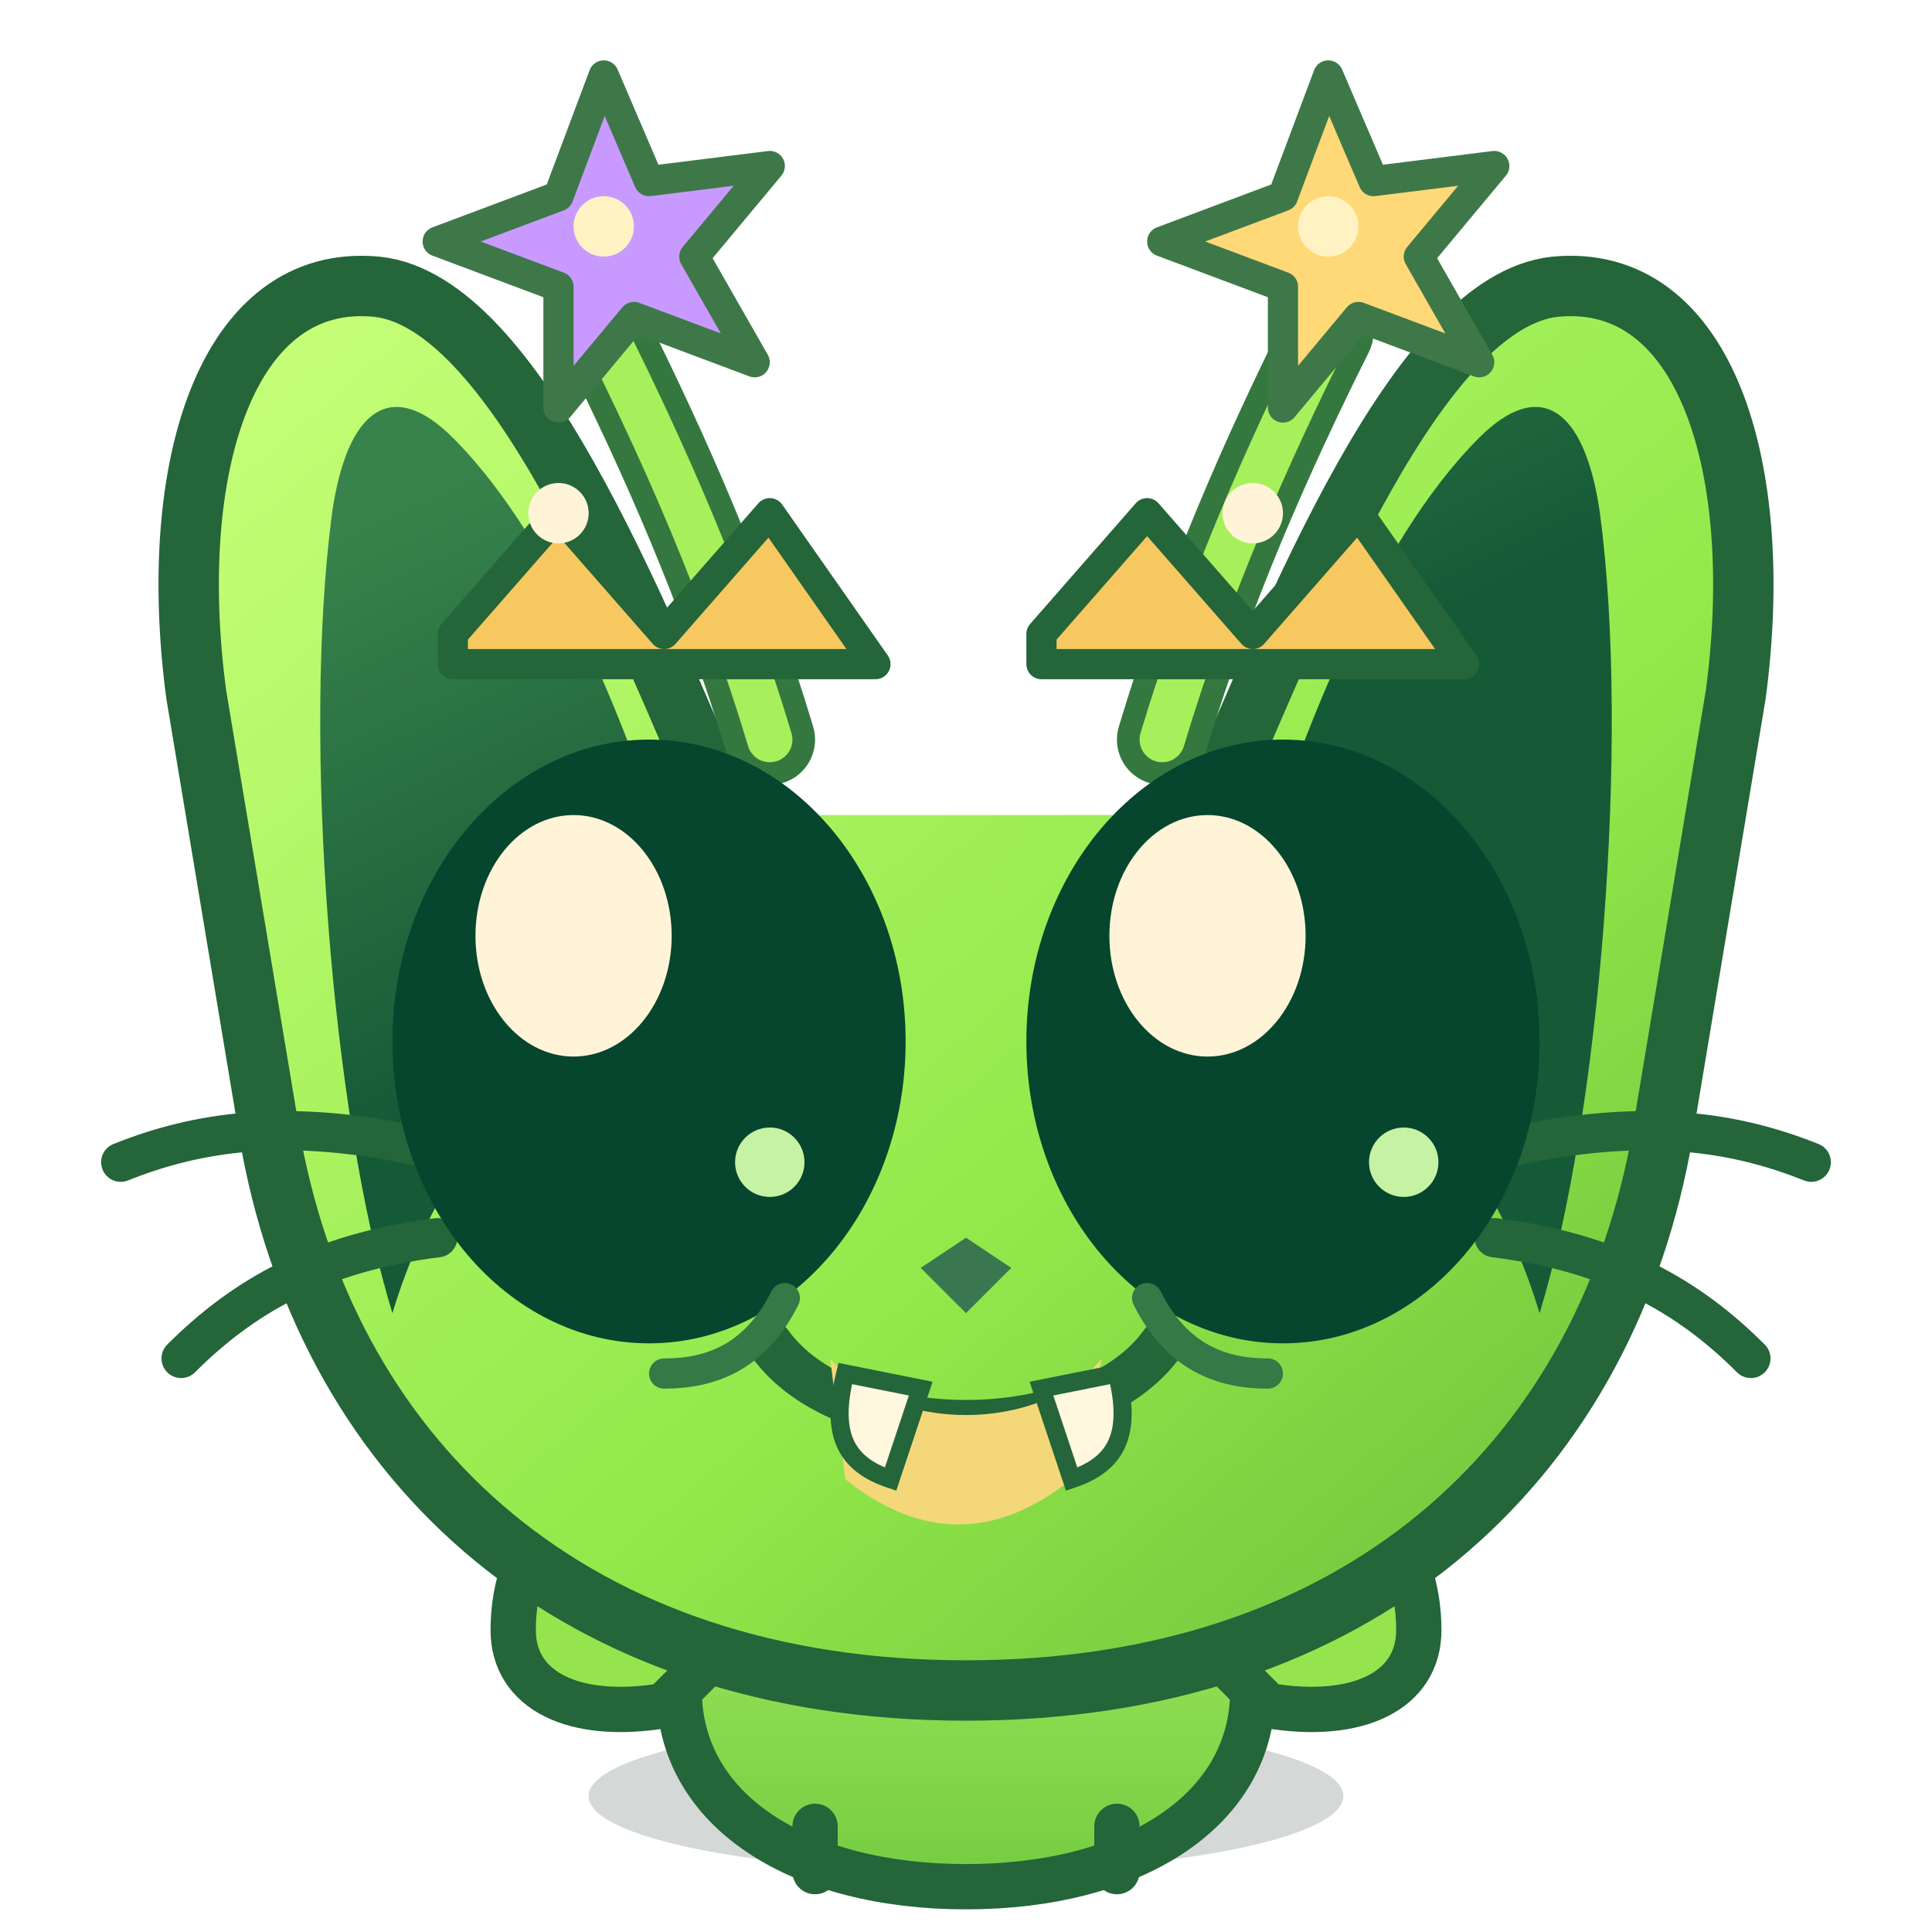
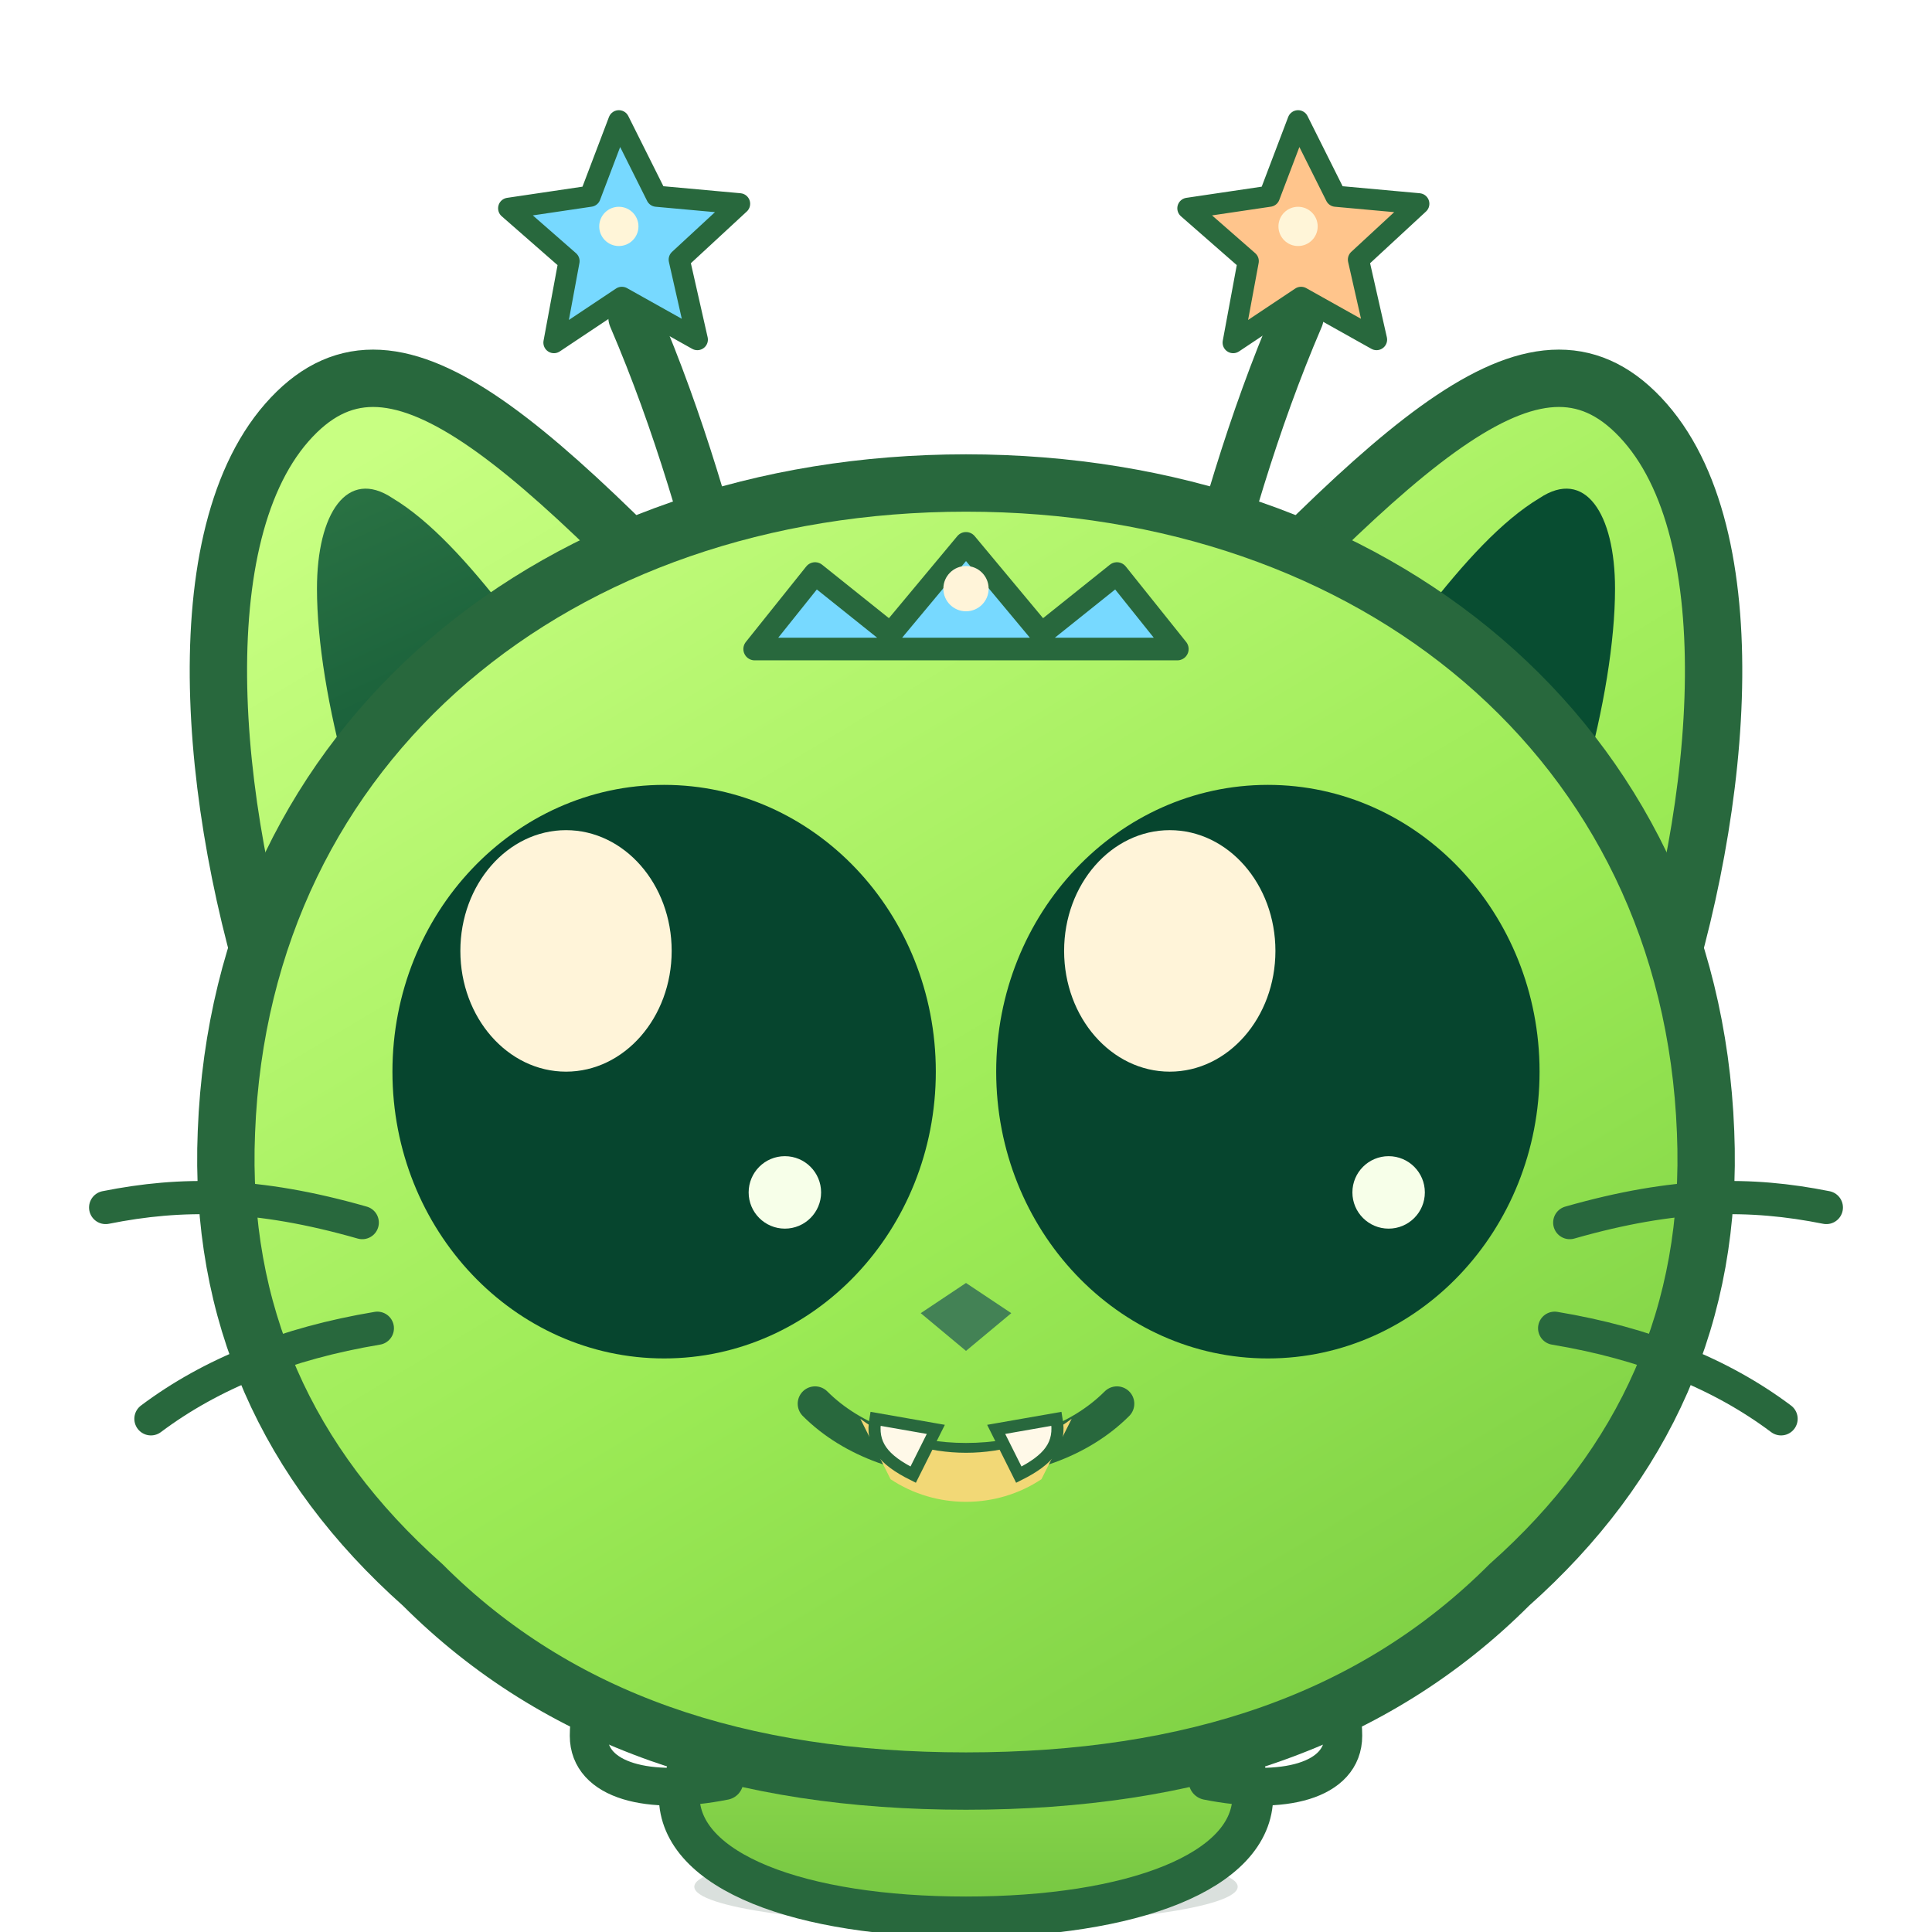
<svg xmlns="http://www.w3.org/2000/svg" viewBox="0 0 128 128" fill="none">
  <defs>
-     <linearGradient id="fur" x1="23" y1="18" x2="104" y2="112" gradientUnits="userSpaceOnUse">
-       <stop stop-color="#C5FF78" />
-       <stop offset=".62" stop-color="#92E84A" />
-       <stop offset="1" stop-color="#6DBF3B" />
+     <linearGradient id="fur" x1="34" y1="24" x2="91" y2="119" gradientUnits="userSpaceOnUse">
+       <stop stop-color="#C8FF82" />
+       <stop offset=".58" stop-color="#9BEA55" />
+       <stop offset="1" stop-color="#7BCD43" />
    </linearGradient>
-     <linearGradient id="ear" x1="23" y1="35" x2="39" y2="68" gradientUnits="userSpaceOnUse">
-       <stop stop-color="#38834B" />
-       <stop offset="1" stop-color="#155A37" />
+     <linearGradient id="ear" x1="24" y1="24" x2="41" y2="61" gradientUnits="userSpaceOnUse">
+       <stop stop-color="#317A47" />
+       <stop offset="1" stop-color="#084D31" />
    </linearGradient>
-     <linearGradient id="body" x1="64" y1="88" x2="64" y2="126" gradientUnits="userSpaceOnUse">
-       <stop stop-color="#B9F86B" />
-       <stop offset="1" stop-color="#73CB40" />
+     <linearGradient id="body" x1="64" y1="102" x2="64" y2="128" gradientUnits="userSpaceOnUse">
+       <stop stop-color="#A7EE58" />
+       <stop offset="1" stop-color="#73C441" />
    </linearGradient>
  </defs>
-   <ellipse cx="64" cy="119" rx="25" ry="5" fill="#112719" opacity=".18" />
-   <path d="M49 84h30l4 28c0 8-8 13-19 13s-19-5-19-13z" fill="url(#body)" stroke="#24653A" stroke-width="3" />
-   <path d="M46 97c-8 0-12 5-12 11 0 4 4 6 10 5l8-8M82 97c8 0 12 5 12 11 0 4-4 6-10 5l-8-8" fill="#95E44D" stroke="#24653A" stroke-width="3" stroke-linecap="round" />
-   <path d="M54 121v3m20-3v3" stroke="#24653A" stroke-width="3" stroke-linecap="round" />
-   <path d="M48 54C42 40 34 20 25 19 15 18 11 31 13 46l5 30c4 21 20 36 46 36s42-15 46-36l5-30c2-15-2-28-12-27-9 1-17 21-23 35" fill="url(#fur)" stroke="#24653A" stroke-width="4" stroke-linejoin="round" />
-   <path d="M22 34c1-7 4-9 8-5 7 7 12 20 16 33-10 6-17 15-20 25-4-13-6-38-4-53Zm84 0c-1-7-4-9-8-5-7 7-12 20-16 33 10 6 17 15 20 25 4-13 6-38 4-53Z" fill="url(#ear)" />
-   <path d="M51 49C48 39 44 30 40 22M77 49c3-10 7-19 11-27" stroke="#34783F" stroke-width="6" stroke-linecap="round" />
-   <path d="M51 49C48 39 44 30 40 22M77 49c3-10 7-19 11-27" stroke="#A7F05C" stroke-width="3" stroke-linecap="round" />
-   <path d="M40 5 43 12 51 11 46 17 50 24 42 21 37 27 37 19 29 16 37 13Z" fill="#C89AFF" stroke="#3E7848" stroke-width="2" stroke-linejoin="round" />
-   <path d="m88 5 3 7 8-1-5 6 4 7-8-3-5 6v-8l-8-3 8-3Z" fill="#FFD878" stroke="#3E7848" stroke-width="2" stroke-linejoin="round" />
-   <circle cx="40" cy="15" r="2" fill="#FFF3C4" />
-   <circle cx="88" cy="15" r="2" fill="#FFF3C4" />
-   <path d="M28 76c-9-2-15-1-20 1m21 5c-8 1-13 4-17 8m88-14c9-2 15-1 20 1m-21 5c8 1 13 4 17 8" stroke="#24653A" stroke-width="2.6" stroke-linecap="round" />
-   <ellipse cx="43" cy="69" rx="17" ry="20" fill="#06452E" />
-   <ellipse cx="85" cy="69" rx="17" ry="20" fill="#06452E" />
-   <ellipse cx="38" cy="62" rx="6.5" ry="8" fill="#FFF4D7" />
-   <ellipse cx="80" cy="62" rx="6.5" ry="8" fill="#FFF4D7" />
-   <circle cx="51" cy="77" r="2.3" fill="#C6F2A3" />
-   <circle cx="93" cy="77" r="2.3" fill="#C6F2A3" />
-   <path d="m61 84 3-2 3 2-3 3z" fill="#3A7751" />
-   <path d="M51 89c5 7 21 7 26 0" stroke="#24653A" stroke-width="3" stroke-linecap="round" />
-   <path d="M55 90c4 5 14 5 18 0l-2 8c-5 4-10 4-15 0z" fill="#F4D779" />
-   <path d="m56 91 5 1-2 6c-3-1-4-3-3-7Zm18 0-5 1 2 6c3-1 4-3 3-7Z" fill="#FFF7DE" stroke="#24653A" stroke-width="1.2" />
-   <path d="M52 86c-2 4-5 5-8 5m32-5c2 4 5 5 8 5" stroke="#357946" stroke-width="2" stroke-linecap="round" />
-   <path d="m30 42 7-8 7 8 7-8 7 10H30Zm39 0 7-8 7 8 7-8 7 10H69Z" fill="#f6c85f" stroke="#24653A" stroke-width="2" stroke-linejoin="round" />
-   <circle cx="37" cy="34" r="2" fill="#FFF4D7" />
-   <circle cx="83" cy="34" r="2" fill="#FFF4D7" />
+   <ellipse cx="64" cy="125" rx="18" ry="2.5" fill="#163A24" opacity=".16" />
+   <path d="M49 106c1-9 7-13 15-13s14 4 15 13l4 13c0 5-8 8-19 8s-19-3-19-8z" fill="url(#body)" stroke="#28683D" stroke-width="2.7" />
+   <path d="M48 109c-6-1-9 2-9 6 0 3 4 4 9 3m32-9c6-1 9 2 9 6 0 3-4 4-9 3" stroke="#28683D" stroke-width="2.5" stroke-linecap="round" />
+   <path d="M19 69c-5-14-7-33 0-41 7-8 16 1 33 19l-4 27z" fill="url(#fur)" stroke="#28683D" stroke-width="3.8" stroke-linejoin="round" />
+   <path d="M109 69c5-14 7-33 0-41-7-8-16 1-33 19l4 27z" fill="url(#fur)" stroke="#28683D" stroke-width="3.8" stroke-linejoin="round" />
+   <path d="M21 39c0-5 2-8 5-6 5 3 10 11 16 19-6 2-11 6-14 12-4-7-7-18-7-25Zm86 0c0-5-2-8-5-6-5 3-10 11-16 19 6 2 11 6 14 12 4-7 7-18 7-25Z" fill="url(#ear)" />
+   <path d="M49 43c-2-8-4-15-7-22m37 22c2-8 4-15 7-22" stroke="#28683D" stroke-width="3.4" stroke-linecap="round" />
+   <path d="m41 8 2.5 5 5.5.5-4 3.7 1.2 5.3-5-2.8-4.5 3 1-5.4-4-3.5 5.4-.8Z" fill="#77D9FF" stroke="#28683D" stroke-width="1.4" stroke-linejoin="round" />
+   <path d="m86 8 2.5 5 5.5.5-4 3.7 1.2 5.3-5-2.8-4.5 3 1-5.4-4-3.5 5.4-.8Z" fill="#FFC58C" stroke="#28683D" stroke-width="1.4" stroke-linejoin="round" />
+   <circle cx="41" cy="15" r="1.3" fill="#FFF5D8" />
+   <circle cx="86" cy="15" r="1.3" fill="#FFF5D8" />
+   <path d="M64 32c-27 0-48 17-49 43-.5 12 4 22 13 30 9 9 21 13 36 13s27-4 36-13c9-8 13.5-18 13-30-1-26-22-43-49-43Z" fill="url(#fur)" stroke="#28683D" stroke-width="3.8" />
+   <path d="M24 81c-7-2-12-2-17-1m18 8c-6 1-11 3-15 6m94-13c7-2 12-2 17-1m-18 8c6 1 11 3 15 6" stroke="#28683D" stroke-width="2.2" stroke-linecap="round" />
+   <ellipse cx="44" cy="71" rx="18" ry="19" fill="#06452E" />
+   <ellipse cx="84" cy="71" rx="18" ry="19" fill="#06452E" />
+   <ellipse cx="37.5" cy="63" rx="7" ry="8" fill="#FFF4D9" />
+   <ellipse cx="77.5" cy="63" rx="7" ry="8" fill="#FFF4D9" />
+   <circle cx="52" cy="79" r="2.4" fill="#F7FFE9" />
+   <circle cx="92" cy="79" r="2.4" fill="#F7FFE9" />
+   <path d="m61 87 3-2 3 2-3 2.5z" fill="#438255" />
+   <path d="M54 93c5 5 15 5 20 0" stroke="#28683D" stroke-width="2.3" stroke-linecap="round" />
+   <path d="M57 94c4 3 10 3 14 0l-2 4c-3 2-7 2-10 0z" fill="#F2D876" />
+   <path d="m58 94 4 .7-1.5 3c-2-1-2.8-2-2.5-3.7Zm12 0-4 .7 1.5 3c2-1 2.8-2 2.5-3.7Z" fill="#FFF9E8" stroke="#28683D" stroke-width=".8" />
+   <path d="m50 43 4-5 5 4 5-6 5 6 5-4 4 5z" fill="#77D9FF" stroke="#28683D" stroke-width="1.5" stroke-linejoin="round" />
+   <circle cx="64" cy="39" r="1.5" fill="#FFF4D9" />
</svg>
